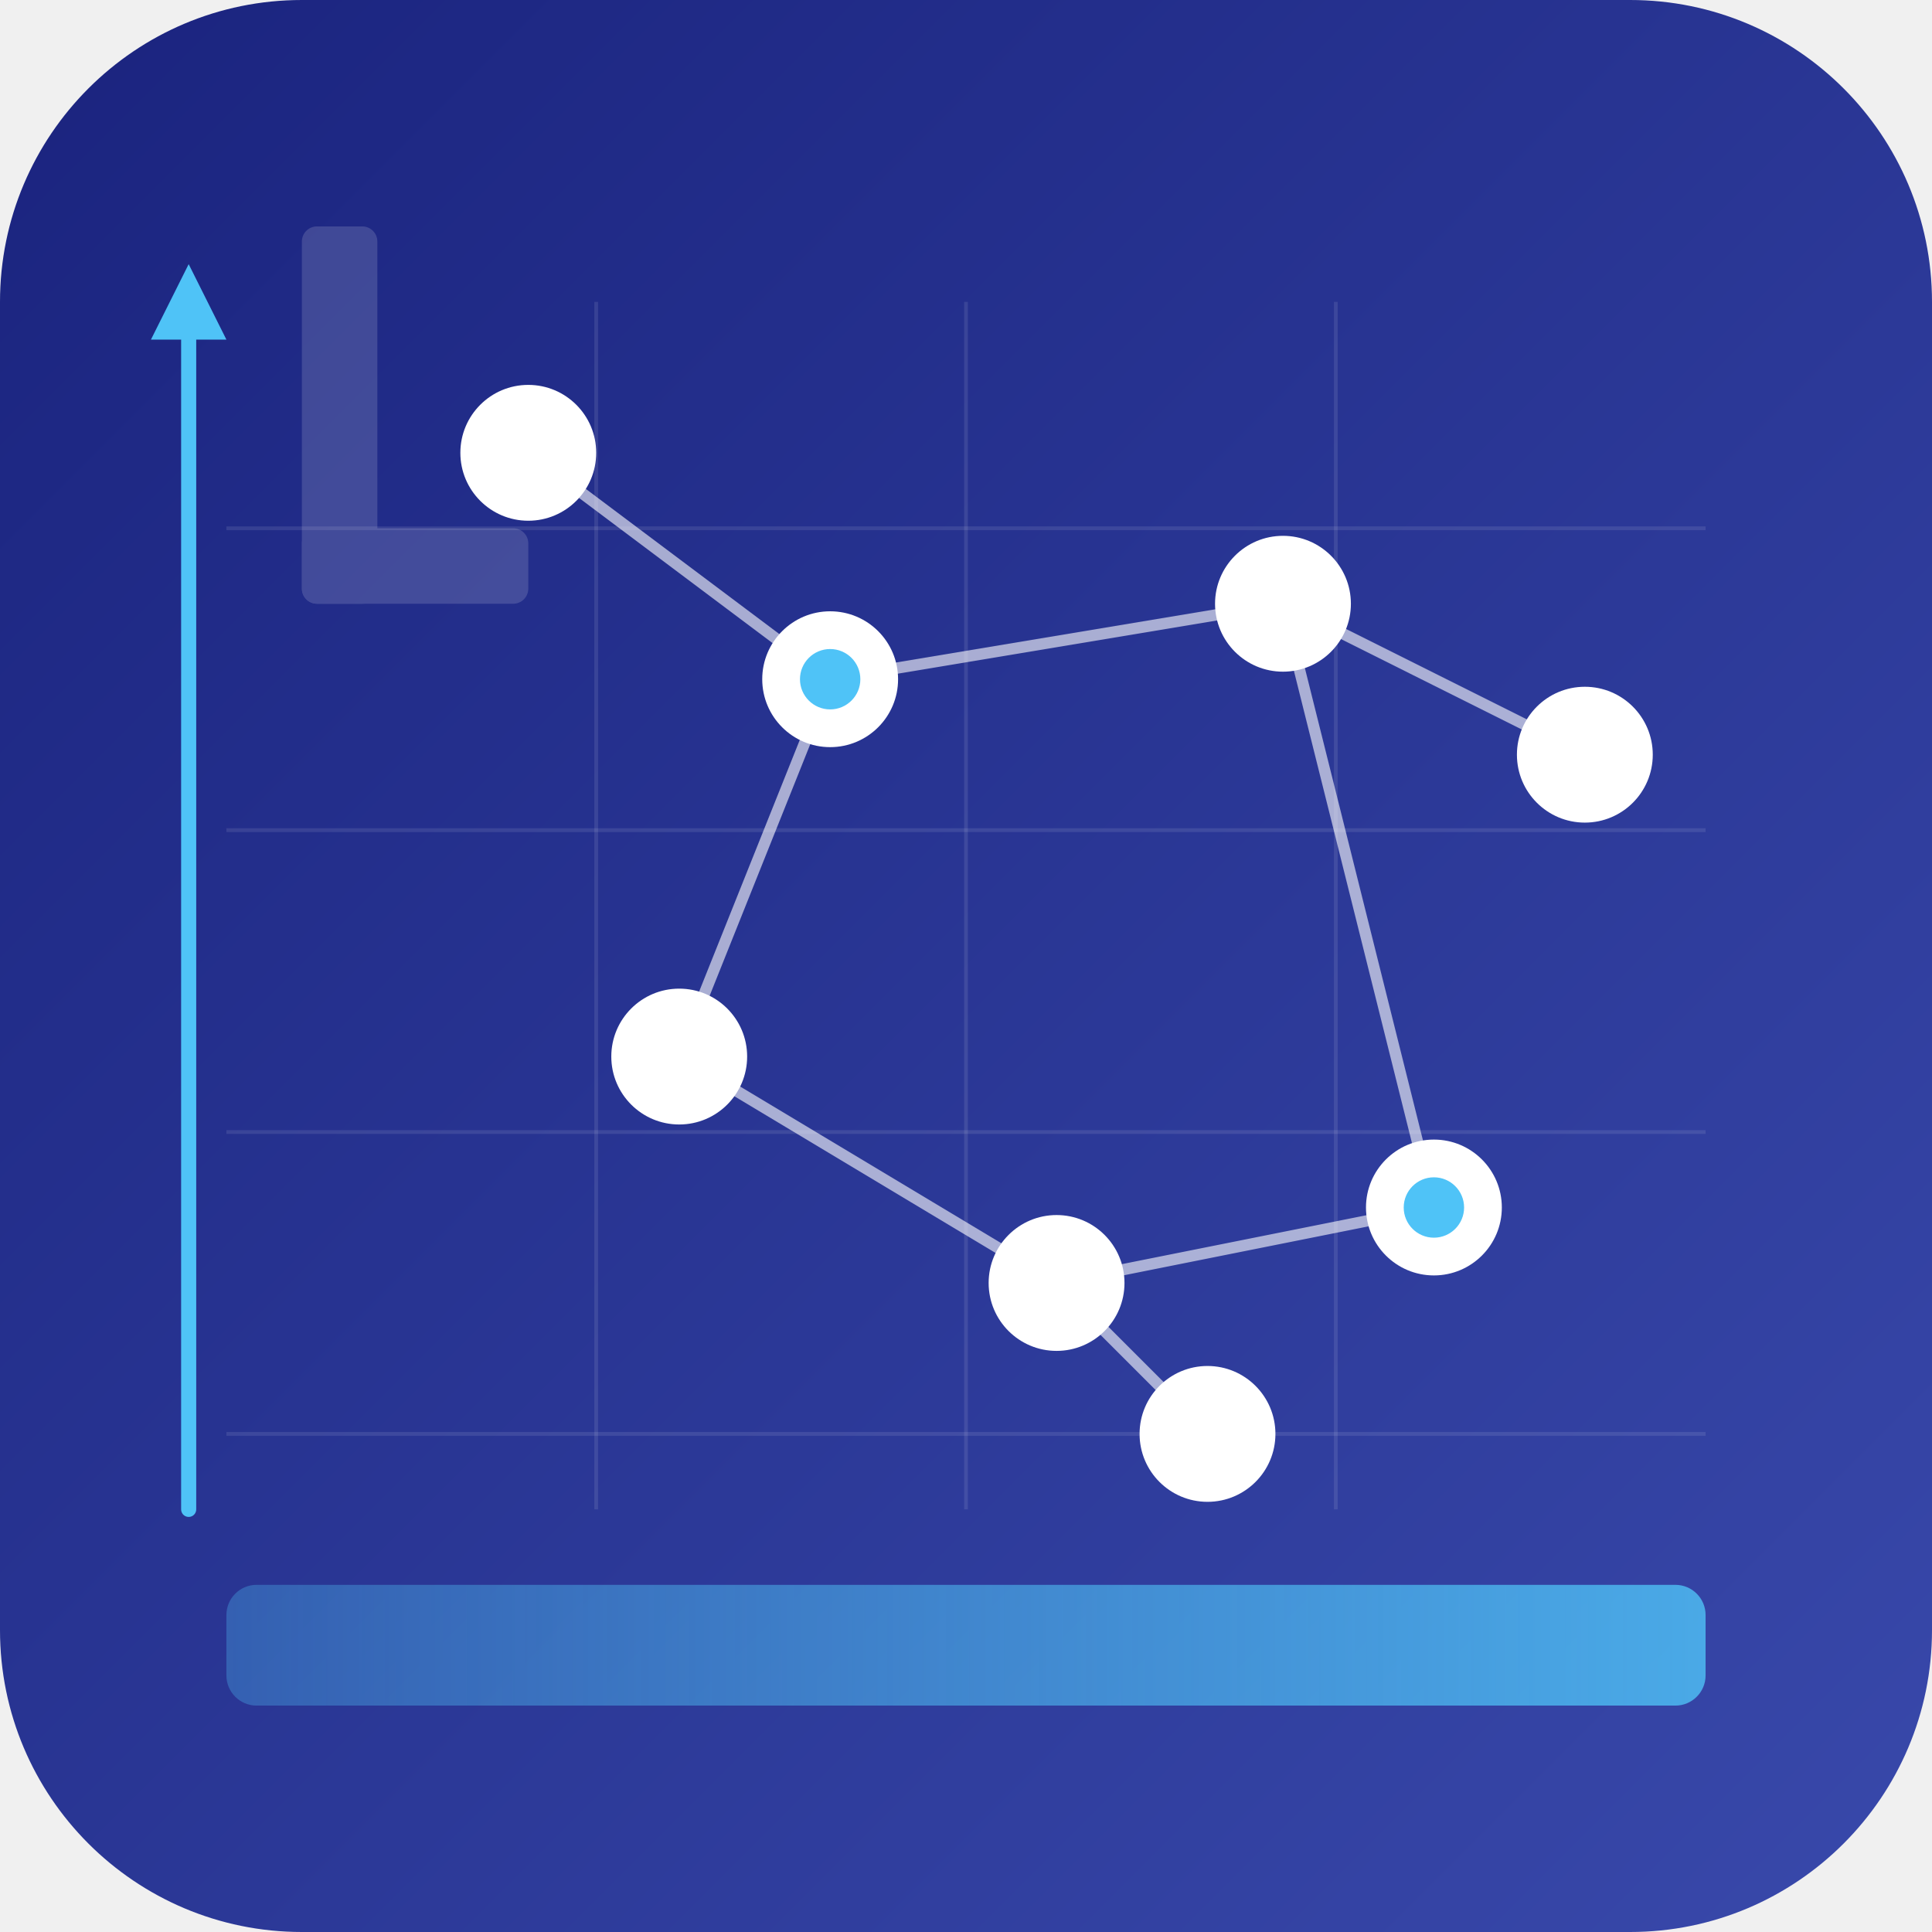
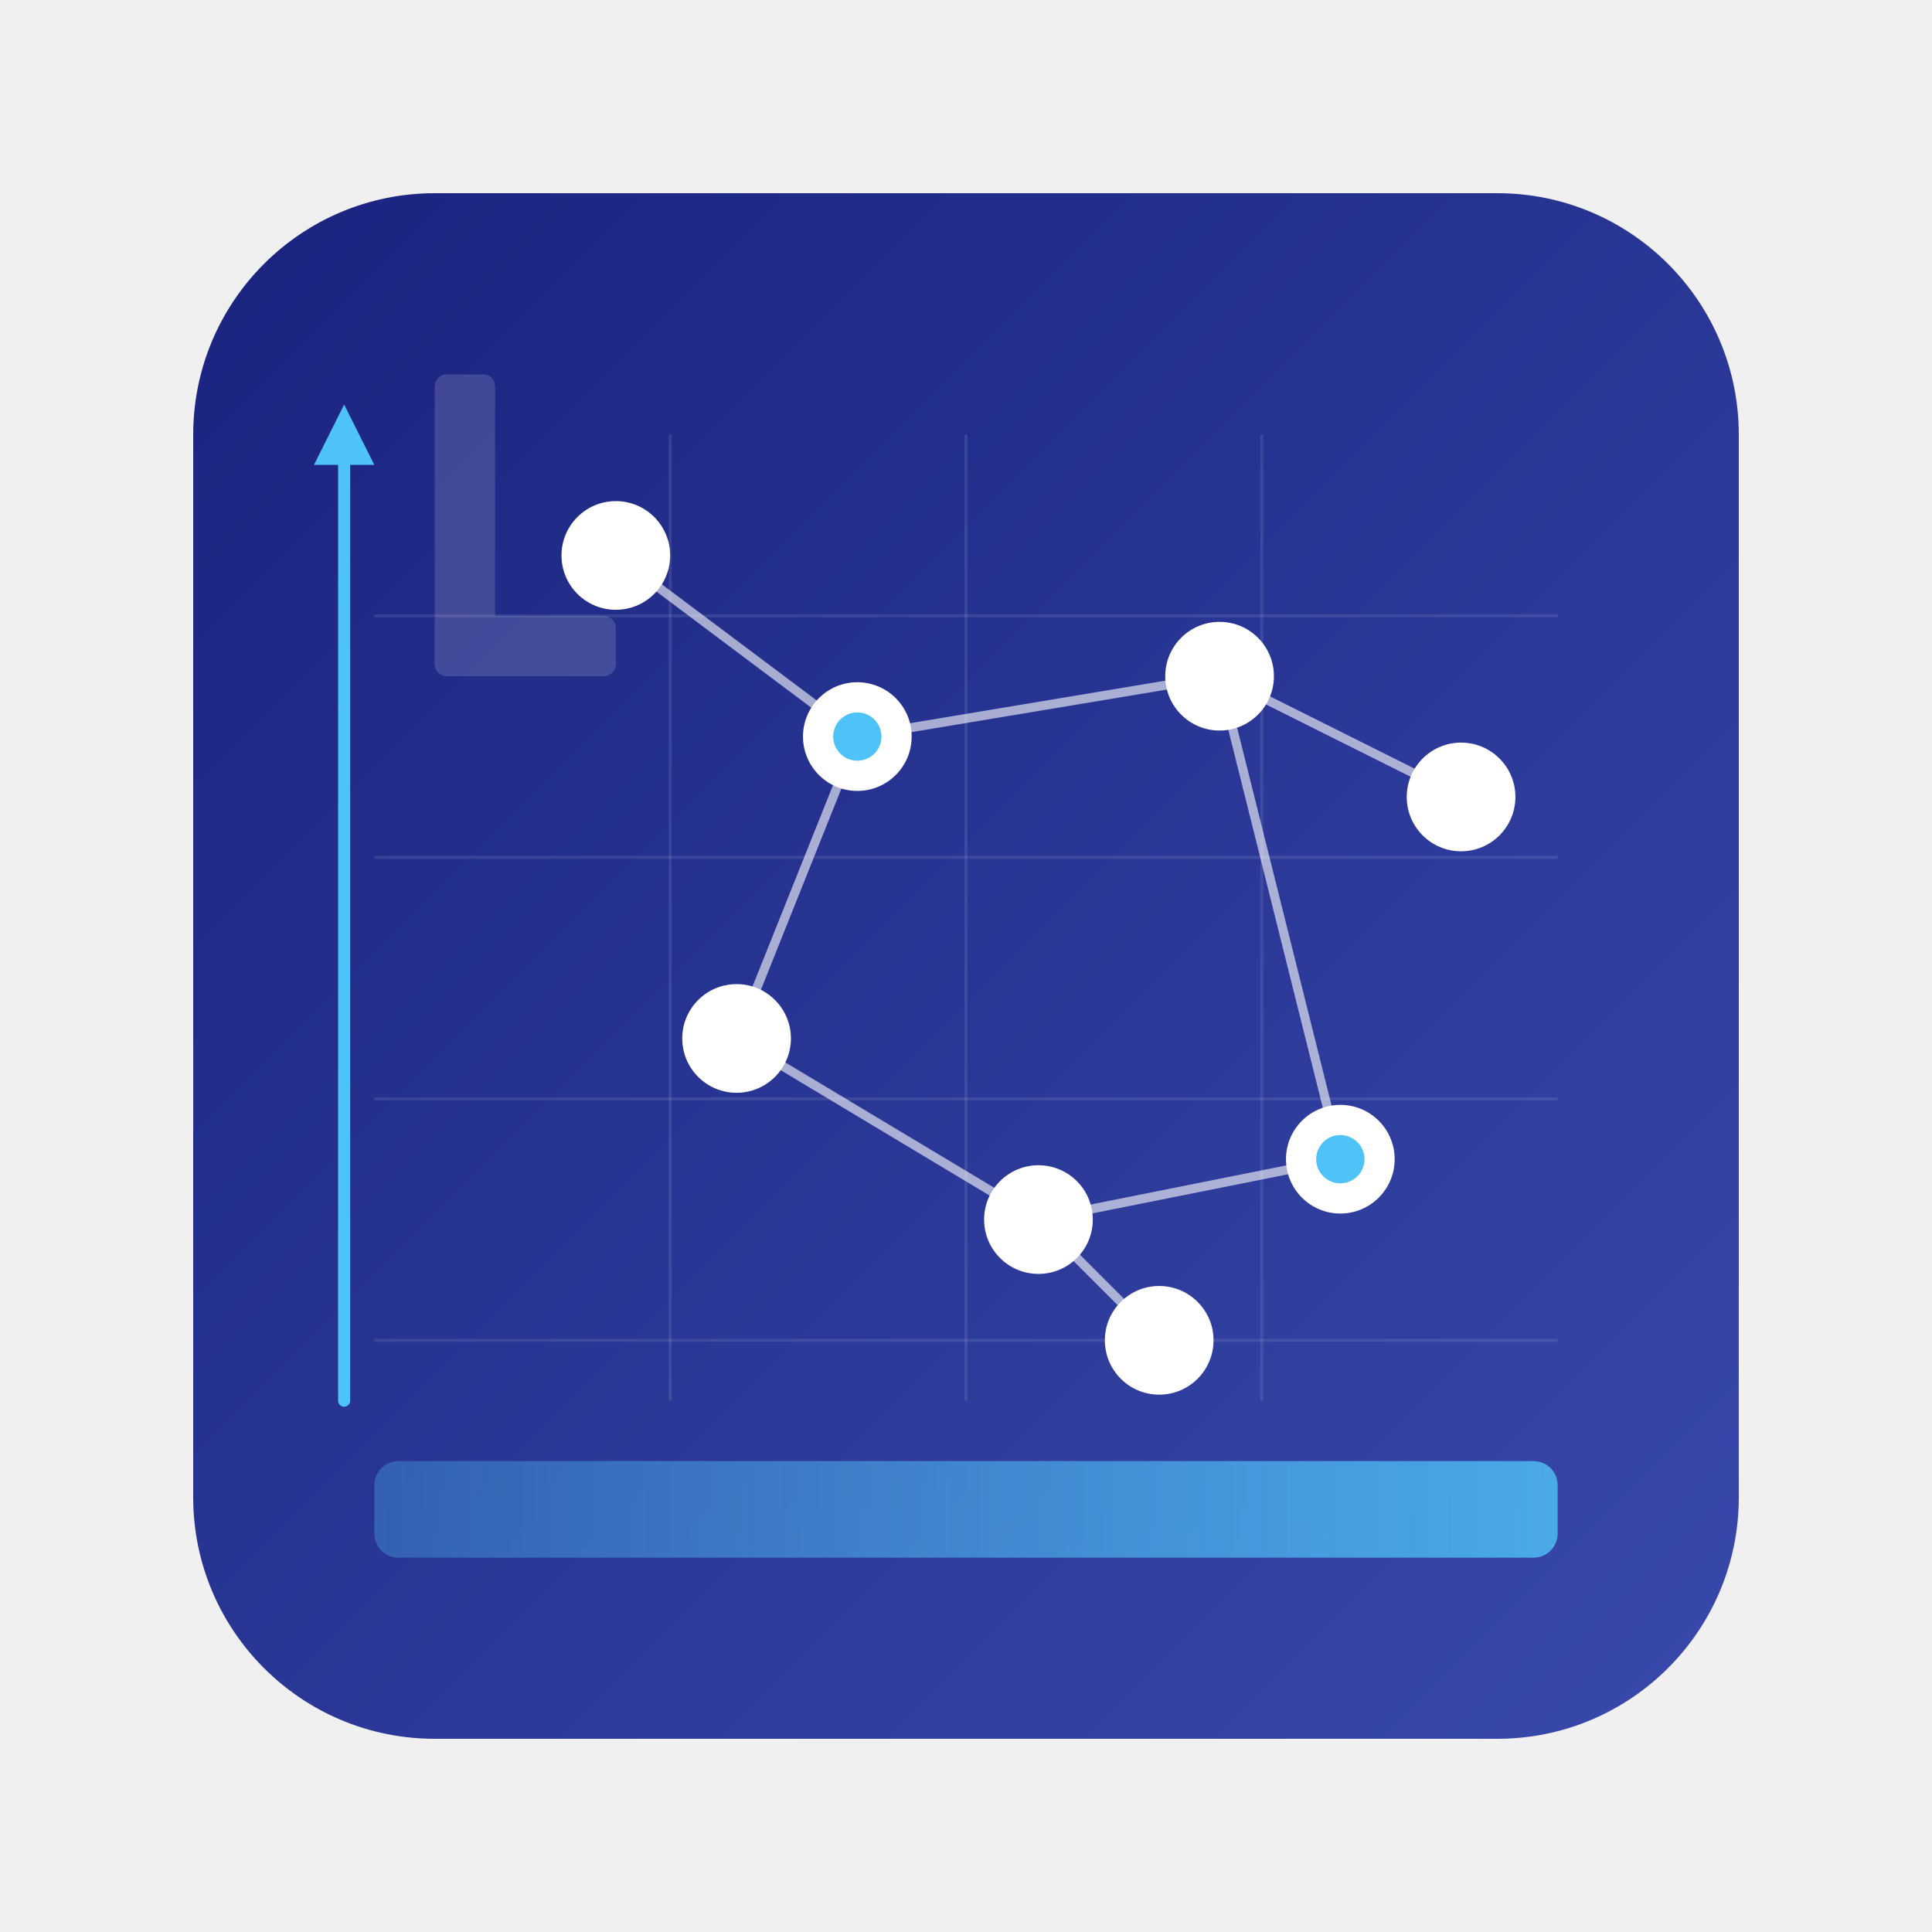
<svg xmlns="http://www.w3.org/2000/svg" viewBox="0 0 512 512">
  <defs>
    <linearGradient id="bg" x1="0%" y1="0%" x2="100%" y2="100%">
      <stop offset="0%" style="stop-color:#1a237e" />
      <stop offset="100%" style="stop-color:#3949ab" />
    </linearGradient>
    <linearGradient id="evolution" x1="0%" y1="0%" x2="100%" y2="0%">
      <stop offset="0%" style="stop-color:#4fc3f7;stop-opacity:0.3" />
      <stop offset="100%" style="stop-color:#4fc3f7;stop-opacity:0.8" />
    </linearGradient>
  </defs>
-   <rect width="512" height="512" rx="80" fill="url(#bg)" />
-   <rect x="60" y="420" width="392" height="32" rx="8" fill="url(#evolution)" />
-   <g stroke="#ffffff" stroke-opacity="0.1" stroke-width="1">
-     <line x1="60" y1="140" x2="452" y2="140" />
-     <line x1="60" y1="220" x2="452" y2="220" />
-     <line x1="60" y1="300" x2="452" y2="300" />
-     <line x1="60" y1="380" x2="452" y2="380" />
-     <line x1="158" y1="80" x2="158" y2="400" />
-     <line x1="256" y1="80" x2="256" y2="400" />
-     <line x1="354" y1="80" x2="354" y2="400" />
-   </g>
-   <line x1="50" y1="80" x2="50" y2="400" stroke="#4fc3f7" stroke-width="4" stroke-linecap="round" />
-   <polygon points="50,70 40,90 60,90" fill="#4fc3f7" />
-   <g stroke="#ffffff" stroke-width="3" stroke-opacity="0.6" fill="none">
-     <path d="M140,120 L220,180 L340,160 L420,200" />
-     <path d="M220,180 L180,280" />
-     <path d="M340,160 L380,320" />
-     <path d="M180,280 L280,340 L380,320" />
-     <path d="M280,340 L320,380" />
-   </g>
-   <g fill="#ffffff">
-     <circle cx="140" cy="120" r="18" />
-     <circle cx="180" cy="280" r="18" />
-     <circle cx="220" cy="180" r="18" />
-     <circle cx="280" cy="340" r="18" />
-     <circle cx="340" cy="160" r="18" />
-     <circle cx="380" cy="320" r="18" />
-     <circle cx="420" cy="200" r="18" />
-     <circle cx="320" cy="380" r="18" />
-   </g>
-   <g fill="#4fc3f7">
-     <circle cx="220" cy="180" r="8" />
-     <circle cx="380" cy="320" r="8" />
-   </g>
-   <g fill="#ffffff" opacity="0.15">
-     <rect x="80" y="60" width="20" height="100" rx="4" />
-     <rect x="80" y="140" width="60" height="20" rx="4" />
+   <g transform="translate(51.2, 51.2) scale(0.8)">
+     <rect width="512" height="512" rx="80" fill="url(#bg)" />
+     <rect x="60" y="420" width="392" height="32" rx="8" fill="url(#evolution)" />
+     <g stroke="#ffffff" stroke-opacity="0.1" stroke-width="1">
+       <line x1="60" y1="140" x2="452" y2="140" />
+       <line x1="60" y1="220" x2="452" y2="220" />
+       <line x1="60" y1="300" x2="452" y2="300" />
+       <line x1="60" y1="380" x2="452" y2="380" />
+       <line x1="158" y1="80" x2="158" y2="400" />
+       <line x1="256" y1="80" x2="256" y2="400" />
+       <line x1="354" y1="80" x2="354" y2="400" />
+     </g>
+     <line x1="50" y1="80" x2="50" y2="400" stroke="#4fc3f7" stroke-width="4" stroke-linecap="round" />
+     <polygon points="50,70 40,90 60,90" fill="#4fc3f7" />
+     <g stroke="#ffffff" stroke-width="3" stroke-opacity="0.6" fill="none">
+       <path d="M140,120 L220,180 L340,160 L420,200" />
+       <path d="M220,180 L180,280" />
+       <path d="M340,160 L380,320" />
+       <path d="M180,280 L280,340 L380,320" />
+       <path d="M280,340 L320,380" />
+     </g>
+     <g fill="#ffffff">
+       <circle cx="140" cy="120" r="18" />
+       <circle cx="180" cy="280" r="18" />
+       <circle cx="220" cy="180" r="18" />
+       <circle cx="280" cy="340" r="18" />
+       <circle cx="340" cy="160" r="18" />
+       <circle cx="380" cy="320" r="18" />
+       <circle cx="420" cy="200" r="18" />
+       <circle cx="320" cy="380" r="18" />
+     </g>
+     <g fill="#4fc3f7">
+       <circle cx="220" cy="180" r="8" />
+       <circle cx="380" cy="320" r="8" />
+     </g>
+     <g fill="#ffffff" opacity="0.15">
+       <rect x="80" y="60" width="20" height="100" rx="4" />
+       <rect x="80" y="140" width="60" height="20" rx="4" />
+     </g>
  </g>
</svg>
